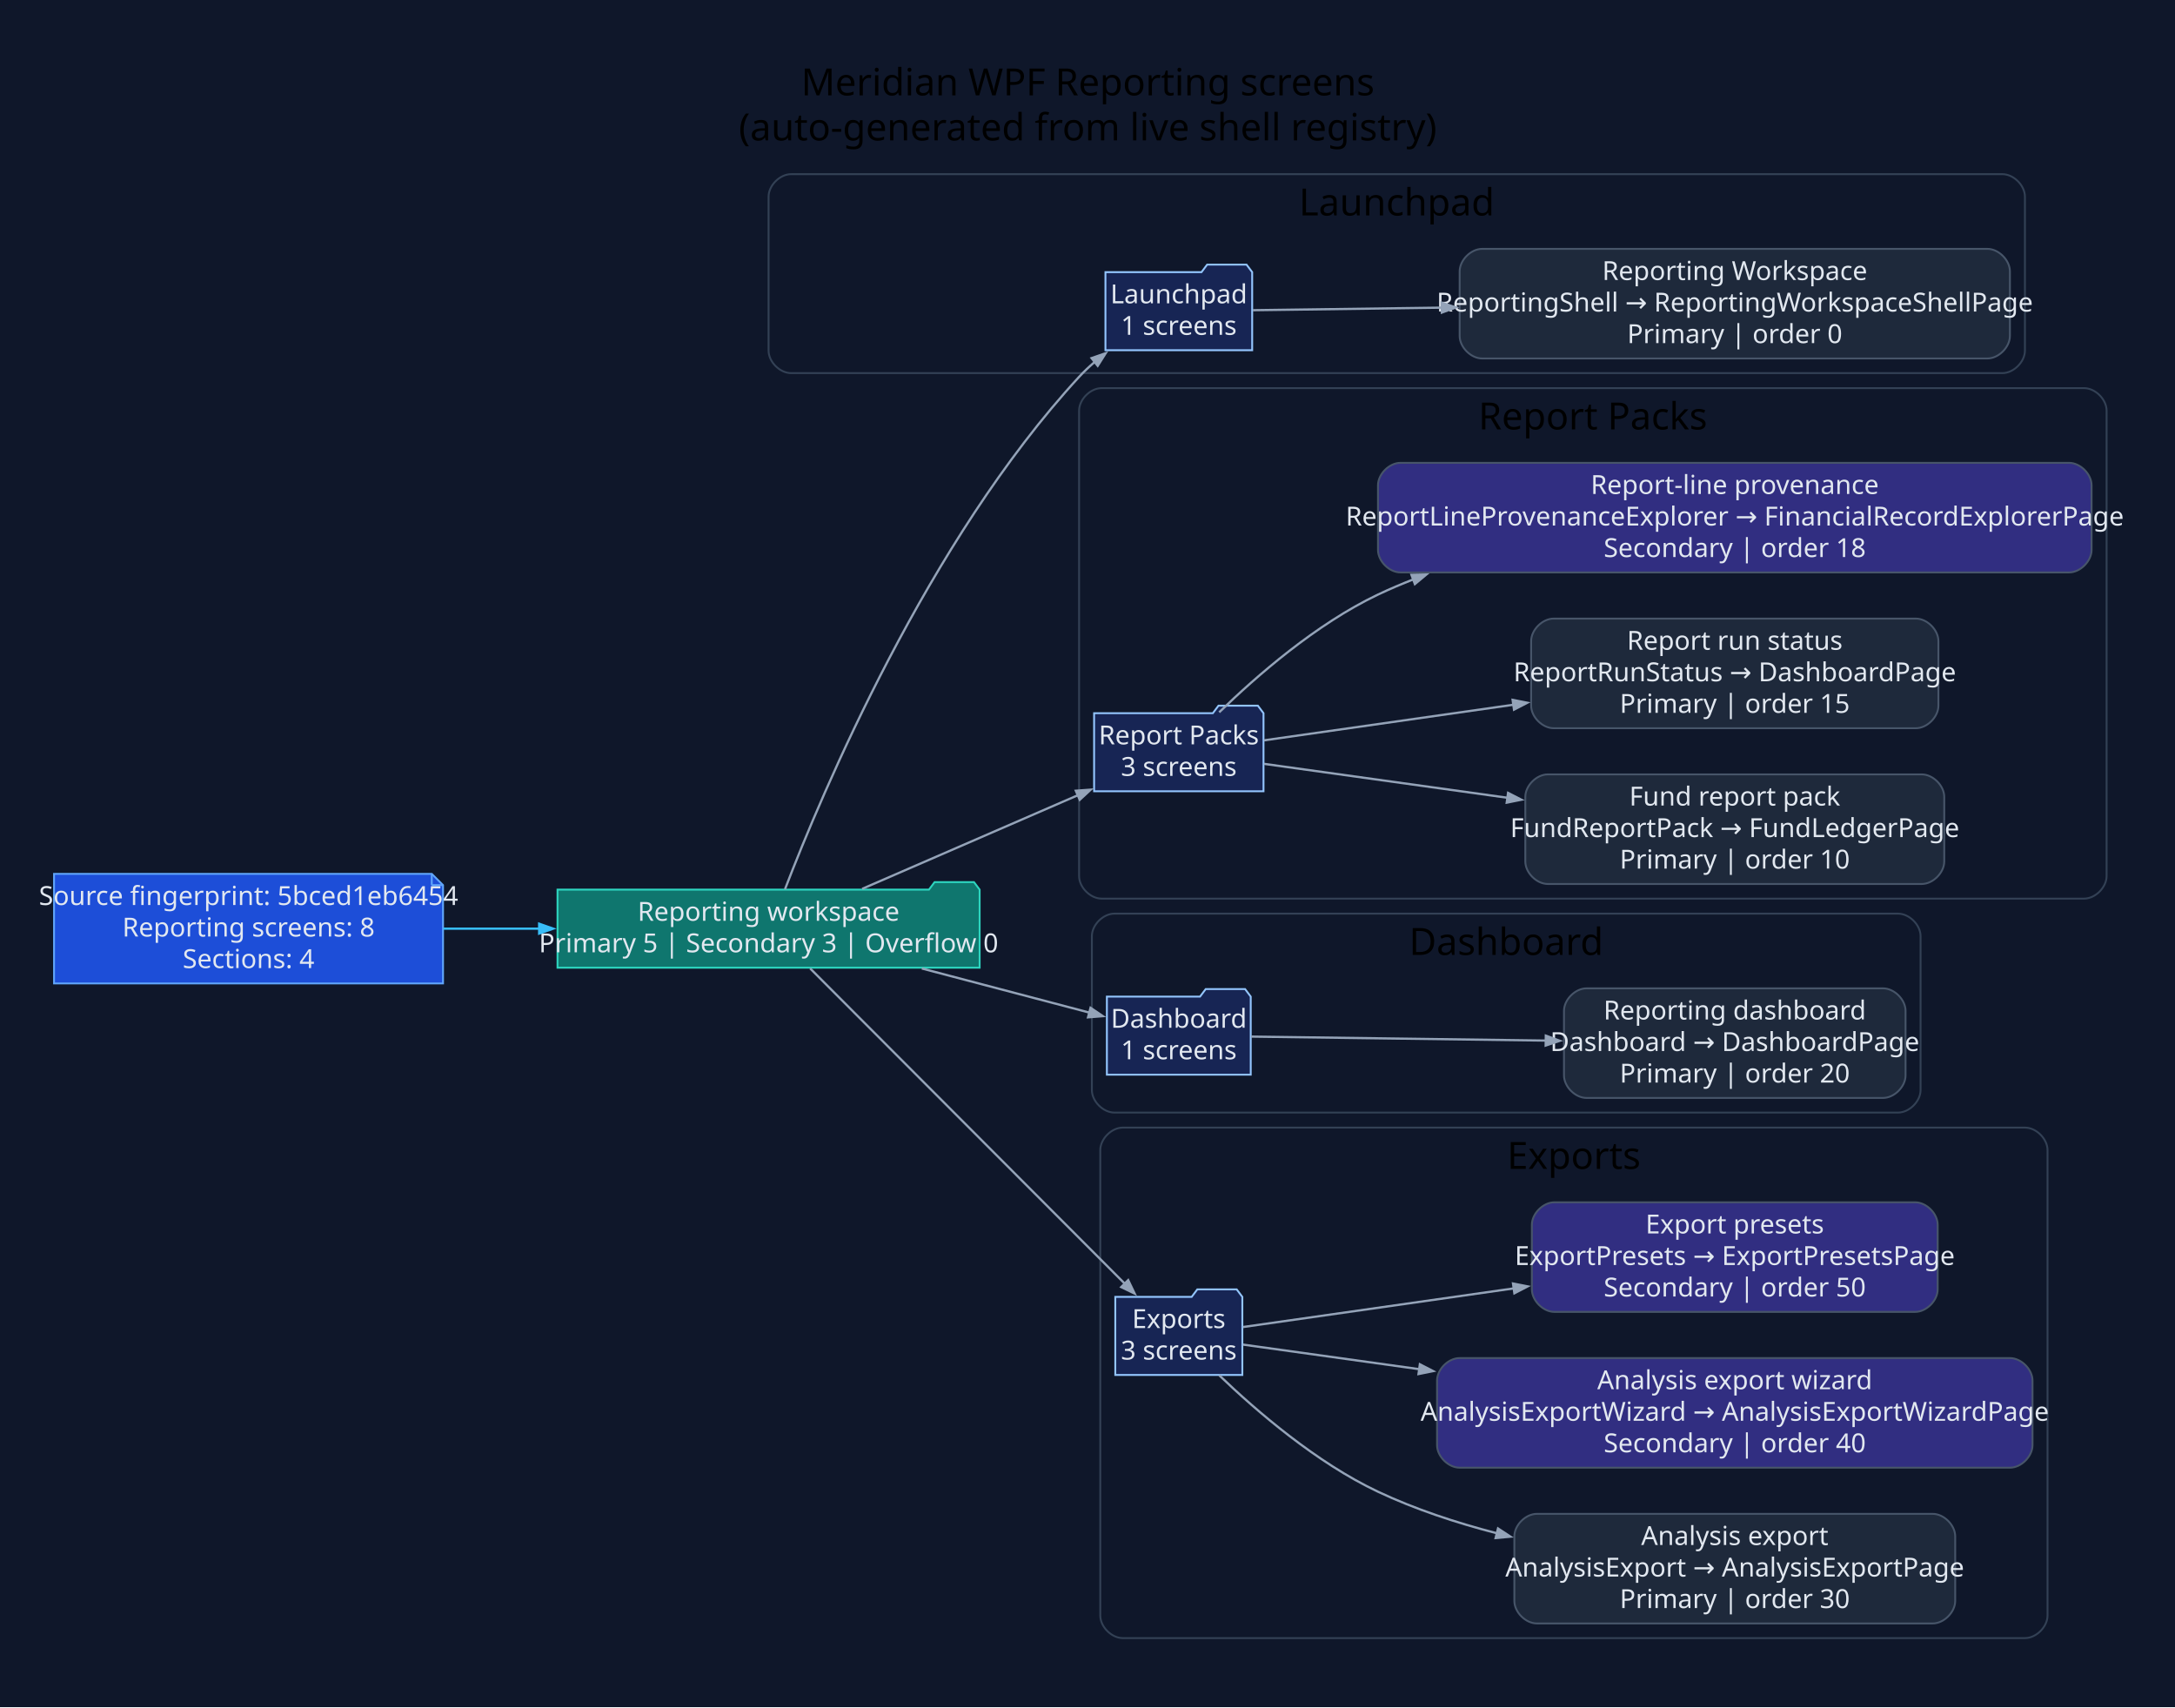
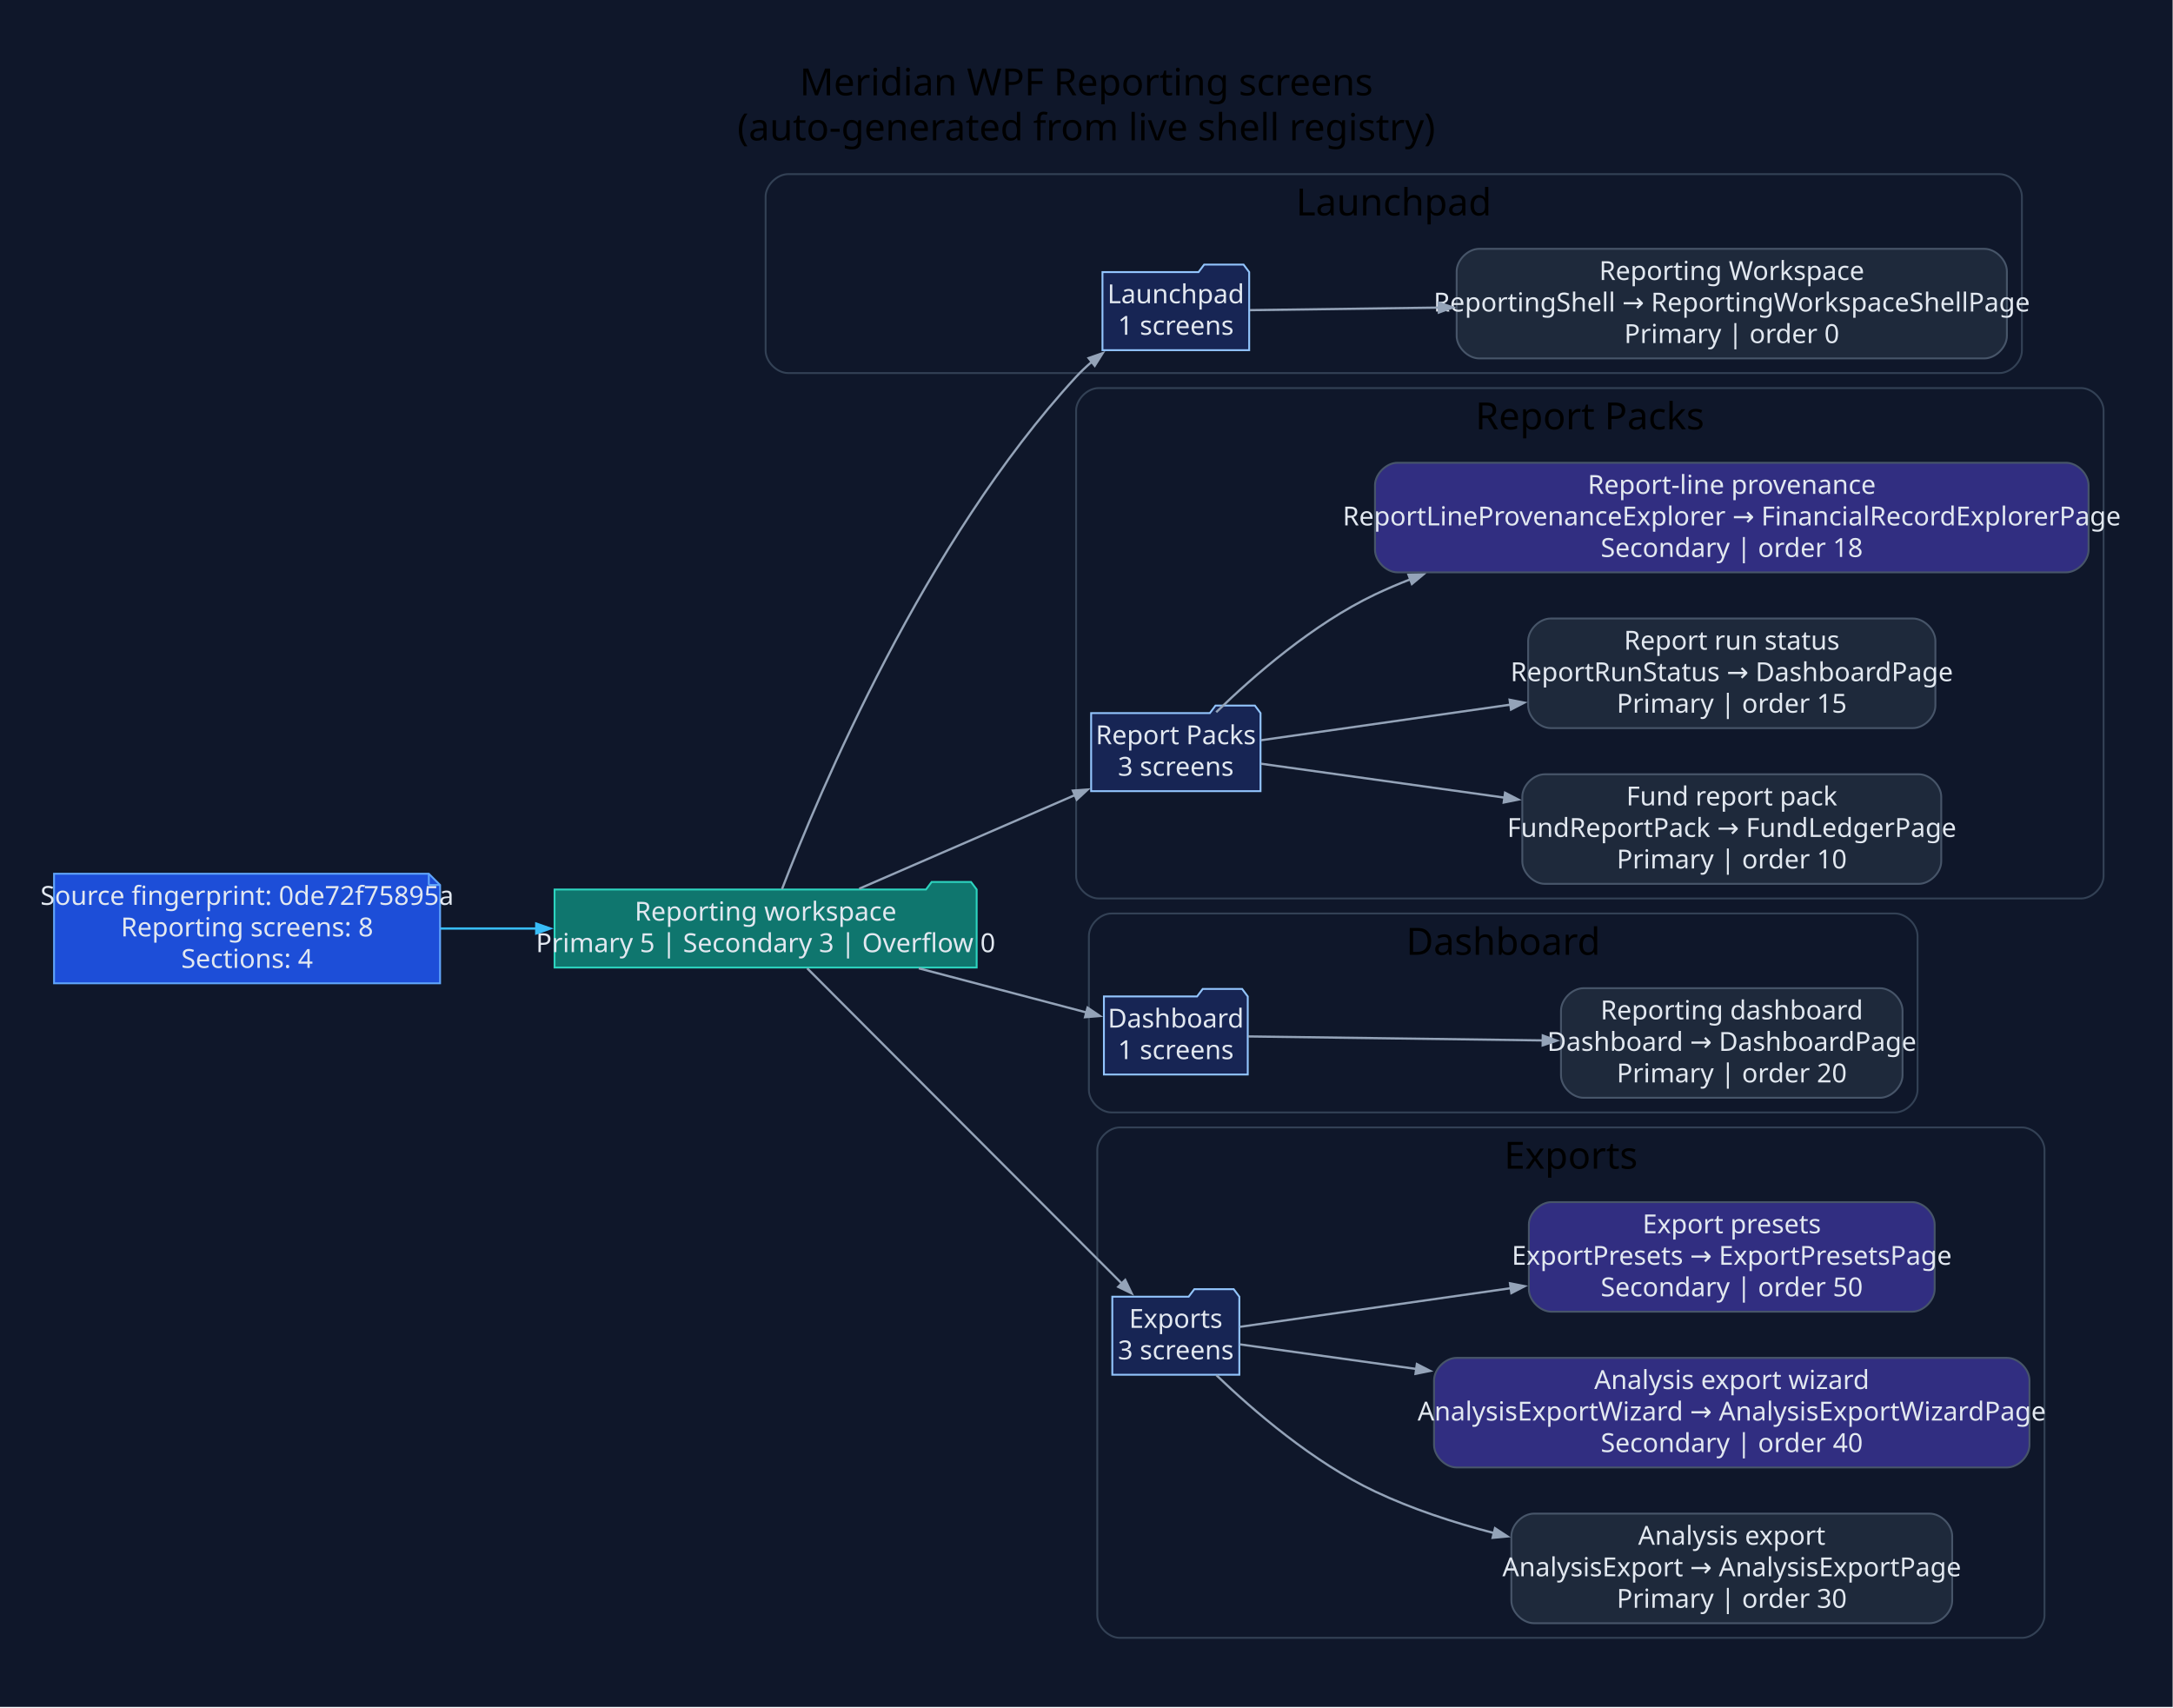
- <svg xmlns="http://www.w3.org/2000/svg" width="1159pt" height="910pt" viewBox="0.00 0.00 1159.00 910.00">
+ <svg xmlns="http://www.w3.org/2000/svg" width="1158pt" height="910pt" viewBox="0.00 0.00 1158.00 910.00">
  <g id="graph0" class="graph" transform="scale(1 1) rotate(0) translate(28.8 880.8)">
-     <polygon fill="#0f172a" stroke="none" points="-28.8,28.8 -28.8,-880.8 1130.55,-880.8 1130.55,28.8 -28.8,28.8" />
-     <text xml:space="preserve" text-anchor="middle" x="550.87" y="-830" font-family="Segoe UI" font-size="20.00">Meridian WPF Reporting screens</text>
-     <text xml:space="preserve" text-anchor="middle" x="550.87" y="-806" font-family="Segoe UI" font-size="20.00">(auto-generated from live shell registry)</text>
+     <polygon fill="#0f172a" stroke="none" points="-28.8,28.8 -28.8,-880.8 1129,-880.8 1129,28.8 -28.8,28.8" />
+     <text xml:space="preserve" text-anchor="middle" x="550.1" y="-830" font-family="Segoe UI" font-size="20.00">Meridian WPF Reporting screens</text>
+     <text xml:space="preserve" text-anchor="middle" x="550.1" y="-806" font-family="Segoe UI" font-size="20.00">(auto-generated from live shell registry)</text>
    <g id="clust1" class="cluster">
-       <path fill="#0f172a" stroke="#334155" d="M392.75,-682C392.75,-682 1038.23,-682 1038.23,-682 1044.23,-682 1050.23,-688 1050.23,-694 1050.23,-694 1050.23,-776 1050.23,-776 1050.23,-782 1044.23,-788 1038.23,-788 1038.23,-788 392.75,-788 392.75,-788 386.75,-788 380.75,-782 380.75,-776 380.75,-776 380.75,-694 380.75,-694 380.75,-688 386.75,-682 392.75,-682" />
-       <text xml:space="preserve" text-anchor="middle" x="715.49" y="-766" font-family="Segoe UI" font-size="20.00">Launchpad</text>
+       <path fill="#0f172a" stroke="#334155" d="M391.2,-682C391.2,-682 1036.68,-682 1036.68,-682 1042.68,-682 1048.68,-688 1048.68,-694 1048.68,-694 1048.68,-776 1048.68,-776 1048.68,-782 1042.68,-788 1036.68,-788 1036.68,-788 391.2,-788 391.2,-788 385.2,-788 379.2,-782 379.2,-776 379.2,-776 379.2,-694 379.2,-694 379.2,-688 385.2,-682 391.2,-682" />
+       <text xml:space="preserve" text-anchor="middle" x="713.94" y="-766" font-family="Segoe UI" font-size="20.00">Launchpad</text>
    </g>
    <g id="clust2" class="cluster">
-       <path fill="#0f172a" stroke="#334155" d="M558.22,-402C558.22,-402 1081.75,-402 1081.75,-402 1087.75,-402 1093.75,-408 1093.75,-414 1093.75,-414 1093.75,-662 1093.75,-662 1093.75,-668 1087.75,-674 1081.75,-674 1081.75,-674 558.22,-674 558.22,-674 552.22,-674 546.22,-668 546.22,-662 546.22,-662 546.22,-414 546.22,-414 546.22,-408 552.22,-402 558.22,-402" />
-       <text xml:space="preserve" text-anchor="middle" x="819.99" y="-652" font-family="Segoe UI" font-size="20.00">Report Packs</text>
+       <path fill="#0f172a" stroke="#334155" d="M556.67,-402C556.67,-402 1080.2,-402 1080.2,-402 1086.2,-402 1092.2,-408 1092.2,-414 1092.2,-414 1092.2,-662 1092.2,-662 1092.2,-668 1086.2,-674 1080.2,-674 1080.2,-674 556.67,-674 556.67,-674 550.67,-674 544.67,-668 544.67,-662 544.67,-662 544.67,-414 544.67,-414 544.67,-408 550.67,-402 556.67,-402" />
+       <text xml:space="preserve" text-anchor="middle" x="818.43" y="-652" font-family="Segoe UI" font-size="20.00">Report Packs</text>
    </g>
    <g id="clust3" class="cluster">
-       <path fill="#0f172a" stroke="#334155" d="M565.03,-288C565.03,-288 982.62,-288 982.62,-288 988.62,-288 994.62,-294 994.62,-300 994.62,-300 994.62,-382 994.62,-382 994.62,-388 988.62,-394 982.62,-394 982.62,-394 565.03,-394 565.03,-394 559.03,-394 553.03,-388 553.03,-382 553.03,-382 553.03,-300 553.03,-300 553.03,-294 559.03,-288 565.03,-288" />
-       <text xml:space="preserve" text-anchor="middle" x="773.83" y="-372" font-family="Segoe UI" font-size="20.00">Dashboard</text>
+       <path fill="#0f172a" stroke="#334155" d="M563.48,-288C563.48,-288 981.07,-288 981.07,-288 987.07,-288 993.07,-294 993.07,-300 993.07,-300 993.07,-382 993.07,-382 993.07,-388 987.07,-394 981.07,-394 981.07,-394 563.48,-394 563.48,-394 557.48,-394 551.48,-388 551.48,-382 551.48,-382 551.48,-300 551.48,-300 551.48,-294 557.48,-288 563.48,-288" />
+       <text xml:space="preserve" text-anchor="middle" x="772.28" y="-372" font-family="Segoe UI" font-size="20.00">Dashboard</text>
    </g>
    <g id="clust4" class="cluster">
-       <path fill="#0f172a" stroke="#334155" d="M569.51,-8C569.51,-8 1050.27,-8 1050.27,-8 1056.27,-8 1062.27,-14 1062.27,-20 1062.27,-20 1062.27,-268 1062.27,-268 1062.27,-274 1056.27,-280 1050.27,-280 1050.27,-280 569.51,-280 569.51,-280 563.51,-280 557.51,-274 557.51,-268 557.51,-268 557.51,-20 557.51,-20 557.51,-14 563.51,-8 569.51,-8" />
-       <text xml:space="preserve" text-anchor="middle" x="809.89" y="-258" font-family="Segoe UI" font-size="20.00">Exports</text>
+       <path fill="#0f172a" stroke="#334155" d="M567.95,-8C567.95,-8 1048.72,-8 1048.72,-8 1054.72,-8 1060.72,-14 1060.72,-20 1060.72,-20 1060.72,-268 1060.72,-268 1060.72,-274 1054.72,-280 1048.72,-280 1048.72,-280 567.95,-280 567.95,-280 561.95,-280 555.95,-274 555.95,-268 555.95,-268 555.95,-20 555.95,-20 555.95,-14 561.95,-8 567.95,-8" />
+       <text xml:space="preserve" text-anchor="middle" x="808.34" y="-258" font-family="Segoe UI" font-size="20.00">Exports</text>
    </g>
    <g id="node1" class="node">
-       <polygon fill="#1d4ed8" stroke="#60a5fa" points="201.28,-415.2 0,-415.2 0,-356.8 207.28,-356.8 207.28,-409.2 201.28,-415.2" />
-       <polyline fill="none" stroke="#60a5fa" points="201.28,-415.2 201.28,-409.2" />
-       <polyline fill="none" stroke="#60a5fa" points="207.28,-409.2 201.28,-409.2" />
-       <text xml:space="preserve" text-anchor="middle" x="103.64" y="-398.6" font-family="Segoe UI" font-size="14.00" fill="#e2e8f0">Source fingerprint: 5bced1eb6454</text>
-       <text xml:space="preserve" text-anchor="middle" x="103.64" y="-381.8" font-family="Segoe UI" font-size="14.00" fill="#e2e8f0">Reporting screens: 8</text>
-       <text xml:space="preserve" text-anchor="middle" x="103.64" y="-365" font-family="Segoe UI" font-size="14.00" fill="#e2e8f0">Sections: 4</text>
+       <polygon fill="#1d4ed8" stroke="#60a5fa" points="199.72,-415.2 0,-415.2 0,-356.8 205.72,-356.8 205.72,-409.2 199.72,-415.2" />
+       <polyline fill="none" stroke="#60a5fa" points="199.72,-415.2 199.72,-409.2" />
+       <polyline fill="none" stroke="#60a5fa" points="205.72,-409.2 199.72,-409.2" />
+       <text xml:space="preserve" text-anchor="middle" x="102.86" y="-398.6" font-family="Segoe UI" font-size="14.00" fill="#e2e8f0">Source fingerprint: 0de72f75895a</text>
+       <text xml:space="preserve" text-anchor="middle" x="102.86" y="-381.8" font-family="Segoe UI" font-size="14.00" fill="#e2e8f0">Reporting screens: 8</text>
+       <text xml:space="preserve" text-anchor="middle" x="102.86" y="-365" font-family="Segoe UI" font-size="14.00" fill="#e2e8f0">Sections: 4</text>
    </g>
    <g id="node2" class="node">
-       <polygon fill="#0f766e" stroke="#2dd4bf" points="493.22,-406.8 490.22,-410.8 469.22,-410.8 466.22,-406.8 268.28,-406.8 268.28,-365.2 493.22,-365.2 493.22,-406.8" />
-       <text xml:space="preserve" text-anchor="middle" x="380.75" y="-390.2" font-family="Segoe UI" font-size="14.00" fill="#e2e8f0">Reporting workspace</text>
-       <text xml:space="preserve" text-anchor="middle" x="380.75" y="-373.4" font-family="Segoe UI" font-size="14.00" fill="#e2e8f0">Primary 5 | Secondary 3 | Overflow 0</text>
+       <polygon fill="#0f766e" stroke="#2dd4bf" points="491.67,-406.8 488.67,-410.8 467.67,-410.8 464.67,-406.8 266.72,-406.8 266.72,-365.2 491.67,-365.2 491.67,-406.8" />
+       <text xml:space="preserve" text-anchor="middle" x="379.2" y="-390.2" font-family="Segoe UI" font-size="14.00" fill="#e2e8f0">Reporting workspace</text>
+       <text xml:space="preserve" text-anchor="middle" x="379.2" y="-373.4" font-family="Segoe UI" font-size="14.00" fill="#e2e8f0">Primary 5 | Secondary 3 | Overflow 0</text>
    </g>
    <g id="edge1" class="edge">
-       <path fill="none" stroke="#38bdf8" stroke-width="1.2" d="M207.47,-386C224.24,-386 241.74,-386 258.89,-386" />
-       <polygon fill="#38bdf8" stroke="#38bdf8" stroke-width="1.2" points="258.5,-388.63 266,-386 258.5,-383.38 258.5,-388.63" />
+       <path fill="none" stroke="#38bdf8" stroke-width="1.2" d="M206.01,-386C222.75,-386 240.23,-386 257.36,-386" />
+       <polygon fill="#38bdf8" stroke="#38bdf8" stroke-width="1.2" points="256.97,-388.63 264.47,-386 256.97,-383.38 256.97,-388.63" />
    </g>
    <g id="node3" class="node">
-       <polygon fill="#172554" stroke="#93c5fd" points="638.45,-735.8 635.45,-739.8 614.45,-739.8 611.45,-735.8 560.26,-735.8 560.26,-694.2 638.45,-694.2 638.45,-735.8" />
-       <text xml:space="preserve" text-anchor="middle" x="599.36" y="-719.2" font-family="Segoe UI" font-size="14.00" fill="#e2e8f0">Launchpad</text>
-       <text xml:space="preserve" text-anchor="middle" x="599.36" y="-702.4" font-family="Segoe UI" font-size="14.00" fill="#e2e8f0">1 screens</text>
+       <polygon fill="#172554" stroke="#93c5fd" points="636.9,-735.8 633.9,-739.8 612.9,-739.8 609.9,-735.8 558.71,-735.8 558.71,-694.2 636.9,-694.2 636.9,-735.8" />
+       <text xml:space="preserve" text-anchor="middle" x="597.8" y="-719.2" font-family="Segoe UI" font-size="14.00" fill="#e2e8f0">Launchpad</text>
+       <text xml:space="preserve" text-anchor="middle" x="597.8" y="-702.4" font-family="Segoe UI" font-size="14.00" fill="#e2e8f0">1 screens</text>
    </g>
    <g id="edge2" class="edge">
-       <path fill="none" stroke="#94a3b8" stroke-width="1.2" d="M389.49,-406.98C409.2,-458.33 465.55,-592.49 546.22,-680 548.8,-682.8 551.64,-685.48 554.63,-688.03" />
-       <polygon fill="#94a3b8" stroke="#94a3b8" stroke-width="1.2" points="552.88,-689.99 560.39,-692.6 556.14,-685.88 552.88,-689.99" />
+       <path fill="none" stroke="#94a3b8" stroke-width="1.2" d="M387.93,-406.98C407.65,-458.33 464,-592.49 544.67,-680 547.25,-682.8 550.09,-685.48 553.08,-688.03" />
+       <polygon fill="#94a3b8" stroke="#94a3b8" stroke-width="1.2" points="551.33,-689.99 558.83,-692.6 554.59,-685.88 551.33,-689.99" />
    </g>
    <g id="node5" class="node">
-       <polygon fill="#172554" stroke="#93c5fd" points="644.49,-500.8 641.49,-504.8 620.49,-504.8 617.49,-500.8 554.22,-500.8 554.22,-459.2 644.49,-459.2 644.49,-500.8" />
-       <text xml:space="preserve" text-anchor="middle" x="599.36" y="-484.2" font-family="Segoe UI" font-size="14.00" fill="#e2e8f0">Report Packs</text>
-       <text xml:space="preserve" text-anchor="middle" x="599.36" y="-467.4" font-family="Segoe UI" font-size="14.00" fill="#e2e8f0">3 screens</text>
+       <polygon fill="#172554" stroke="#93c5fd" points="642.94,-500.8 639.94,-504.8 618.94,-504.8 615.94,-500.8 552.67,-500.8 552.67,-459.2 642.94,-459.2 642.94,-500.8" />
+       <text xml:space="preserve" text-anchor="middle" x="597.8" y="-484.2" font-family="Segoe UI" font-size="14.00" fill="#e2e8f0">Report Packs</text>
+       <text xml:space="preserve" text-anchor="middle" x="597.8" y="-467.4" font-family="Segoe UI" font-size="14.00" fill="#e2e8f0">3 screens</text>
    </g>
    <g id="edge4" class="edge">
-       <path fill="none" stroke="#94a3b8" stroke-width="1.2" d="M430.63,-407.21C464.94,-422.1 510.77,-441.99 545.85,-457.22" />
-       <polygon fill="#94a3b8" stroke="#94a3b8" stroke-width="1.2" points="544.48,-459.48 552.41,-460.06 546.57,-454.67 544.48,-459.48" />
+       <path fill="none" stroke="#94a3b8" stroke-width="1.2" d="M429.08,-407.21C463.39,-422.1 509.22,-441.99 544.3,-457.22" />
+       <polygon fill="#94a3b8" stroke="#94a3b8" stroke-width="1.2" points="542.93,-459.48 550.85,-460.06 545.02,-454.67 542.93,-459.48" />
    </g>
    <g id="node9" class="node">
-       <polygon fill="#172554" stroke="#93c5fd" points="637.68,-349.8 634.68,-353.8 613.68,-353.8 610.68,-349.8 561.03,-349.8 561.03,-308.2 637.68,-308.2 637.68,-349.8" />
-       <text xml:space="preserve" text-anchor="middle" x="599.36" y="-333.2" font-family="Segoe UI" font-size="14.00" fill="#e2e8f0">Dashboard</text>
-       <text xml:space="preserve" text-anchor="middle" x="599.36" y="-316.4" font-family="Segoe UI" font-size="14.00" fill="#e2e8f0">1 screens</text>
+       <polygon fill="#172554" stroke="#93c5fd" points="636.13,-349.8 633.13,-353.8 612.13,-353.8 609.13,-349.8 559.48,-349.8 559.48,-308.2 636.13,-308.2 636.13,-349.8" />
+       <text xml:space="preserve" text-anchor="middle" x="597.8" y="-333.2" font-family="Segoe UI" font-size="14.00" fill="#e2e8f0">Dashboard</text>
+       <text xml:space="preserve" text-anchor="middle" x="597.8" y="-316.4" font-family="Segoe UI" font-size="14.00" fill="#e2e8f0">1 screens</text>
    </g>
    <g id="edge8" class="edge">
-       <path fill="none" stroke="#94a3b8" stroke-width="1.2" d="M462.41,-364.78C492.53,-356.85 525.72,-348.11 551.76,-341.26" />
-       <polygon fill="#94a3b8" stroke="#94a3b8" stroke-width="1.2" points="552.32,-343.83 558.9,-339.38 550.98,-338.75 552.32,-343.83" />
+       <path fill="none" stroke="#94a3b8" stroke-width="1.2" d="M460.85,-364.78C490.98,-356.85 524.17,-348.11 550.21,-341.26" />
+       <polygon fill="#94a3b8" stroke="#94a3b8" stroke-width="1.2" points="550.76,-343.83 557.35,-339.38 549.43,-338.75 550.76,-343.83" />
    </g>
    <g id="node11" class="node">
-       <polygon fill="#172554" stroke="#93c5fd" points="633.21,-189.8 630.21,-193.8 609.21,-193.8 606.21,-189.8 565.51,-189.8 565.51,-148.2 633.21,-148.2 633.21,-189.8" />
-       <text xml:space="preserve" text-anchor="middle" x="599.36" y="-173.2" font-family="Segoe UI" font-size="14.00" fill="#e2e8f0">Exports</text>
-       <text xml:space="preserve" text-anchor="middle" x="599.36" y="-156.4" font-family="Segoe UI" font-size="14.00" fill="#e2e8f0">3 screens</text>
+       <polygon fill="#172554" stroke="#93c5fd" points="631.65,-189.8 628.65,-193.8 607.65,-193.8 604.65,-189.8 563.95,-189.8 563.95,-148.2 631.65,-148.2 631.65,-189.8" />
+       <text xml:space="preserve" text-anchor="middle" x="597.8" y="-173.2" font-family="Segoe UI" font-size="14.00" fill="#e2e8f0">Exports</text>
+       <text xml:space="preserve" text-anchor="middle" x="597.8" y="-156.4" font-family="Segoe UI" font-size="14.00" fill="#e2e8f0">3 screens</text>
    </g>
    <g id="edge10" class="edge">
-       <path fill="none" stroke="#94a3b8" stroke-width="1.2" d="M402.91,-364.8C442.3,-325.34 526.83,-240.66 570.69,-196.72" />
-       <polygon fill="#94a3b8" stroke="#94a3b8" stroke-width="1.2" points="572.38,-198.74 575.82,-191.57 568.67,-195.03 572.38,-198.74" />
+       <path fill="none" stroke="#94a3b8" stroke-width="1.2" d="M401.36,-364.8C440.75,-325.34 525.28,-240.66 569.13,-196.72" />
+       <polygon fill="#94a3b8" stroke="#94a3b8" stroke-width="1.2" points="570.83,-198.74 574.27,-191.57 567.12,-195.03 570.83,-198.74" />
    </g>
    <g id="node4" class="node">
-       <path fill="#1e293b" stroke="#475569" d="M1030.23,-748.2C1030.23,-748.2 761.01,-748.2 761.01,-748.2 755.01,-748.2 749.01,-742.2 749.01,-736.2 749.01,-736.2 749.01,-701.8 749.01,-701.8 749.01,-695.8 755.01,-689.8 761.01,-689.8 761.01,-689.8 1030.23,-689.8 1030.23,-689.8 1036.23,-689.8 1042.23,-695.8 1042.23,-701.8 1042.23,-701.8 1042.23,-736.2 1042.23,-736.2 1042.23,-742.2 1036.23,-748.2 1030.23,-748.2" />
-       <text xml:space="preserve" text-anchor="middle" x="895.62" y="-731.6" font-family="Segoe UI" font-size="14.00" fill="#e2e8f0">Reporting Workspace</text>
-       <text xml:space="preserve" text-anchor="middle" x="895.62" y="-714.8" font-family="Segoe UI" font-size="14.00" fill="#e2e8f0">ReportingShell → ReportingWorkspaceShellPage</text>
-       <text xml:space="preserve" text-anchor="middle" x="895.62" y="-698" font-family="Segoe UI" font-size="14.00" fill="#e2e8f0">Primary | order 0</text>
+       <path fill="#1e293b" stroke="#475569" d="M1028.68,-748.2C1028.68,-748.2 759.46,-748.2 759.46,-748.2 753.46,-748.2 747.46,-742.2 747.46,-736.2 747.46,-736.2 747.46,-701.8 747.46,-701.8 747.46,-695.8 753.46,-689.8 759.46,-689.8 759.46,-689.8 1028.68,-689.8 1028.68,-689.8 1034.68,-689.8 1040.68,-695.8 1040.68,-701.8 1040.68,-701.8 1040.68,-736.2 1040.68,-736.2 1040.68,-742.2 1034.68,-748.2 1028.68,-748.2" />
+       <text xml:space="preserve" text-anchor="middle" x="894.07" y="-731.6" font-family="Segoe UI" font-size="14.00" fill="#e2e8f0">Reporting Workspace</text>
+       <text xml:space="preserve" text-anchor="middle" x="894.07" y="-714.8" font-family="Segoe UI" font-size="14.00" fill="#e2e8f0">ReportingShell → ReportingWorkspaceShellPage</text>
+       <text xml:space="preserve" text-anchor="middle" x="894.07" y="-698" font-family="Segoe UI" font-size="14.00" fill="#e2e8f0">Primary | order 0</text>
    </g>
    <g id="edge3" class="edge">
-       <path fill="none" stroke="#94a3b8" stroke-width="1.2" d="M638.83,-715.52C665.22,-715.88 702.15,-716.38 739.76,-716.89" />
-       <polygon fill="#94a3b8" stroke="#94a3b8" stroke-width="1.2" points="739.46,-719.52 747,-716.99 739.53,-714.27 739.46,-719.52" />
+       <path fill="none" stroke="#94a3b8" stroke-width="1.2" d="M637.27,-715.52C663.67,-715.88 700.6,-716.38 738.21,-716.89" />
+       <polygon fill="#94a3b8" stroke="#94a3b8" stroke-width="1.2" points="737.91,-719.52 745.45,-716.99 737.98,-714.27 737.91,-719.52" />
    </g>
    <g id="node6" class="node">
-       <path fill="#1e293b" stroke="#475569" d="M995.24,-468.2C995.24,-468.2 796,-468.2 796,-468.2 790,-468.2 784,-462.2 784,-456.2 784,-456.2 784,-421.8 784,-421.8 784,-415.8 790,-409.8 796,-409.8 796,-409.8 995.24,-409.8 995.24,-409.8 1001.24,-409.8 1007.24,-415.8 1007.24,-421.8 1007.24,-421.8 1007.24,-456.2 1007.24,-456.2 1007.24,-462.2 1001.24,-468.2 995.24,-468.2" />
-       <text xml:space="preserve" text-anchor="middle" x="895.62" y="-451.6" font-family="Segoe UI" font-size="14.00" fill="#e2e8f0">Fund report pack</text>
-       <text xml:space="preserve" text-anchor="middle" x="895.62" y="-434.8" font-family="Segoe UI" font-size="14.00" fill="#e2e8f0">FundReportPack → FundLedgerPage</text>
-       <text xml:space="preserve" text-anchor="middle" x="895.62" y="-418" font-family="Segoe UI" font-size="14.00" fill="#e2e8f0">Primary | order 10</text>
+       <path fill="#1e293b" stroke="#475569" d="M993.69,-468.2C993.69,-468.2 794.44,-468.2 794.44,-468.2 788.44,-468.2 782.44,-462.2 782.44,-456.2 782.44,-456.2 782.44,-421.8 782.44,-421.8 782.44,-415.8 788.44,-409.8 794.44,-409.8 794.44,-409.8 993.69,-409.8 993.69,-409.8 999.69,-409.8 1005.69,-415.8 1005.69,-421.8 1005.69,-421.8 1005.69,-456.2 1005.69,-456.2 1005.69,-462.2 999.69,-468.2 993.69,-468.2" />
+       <text xml:space="preserve" text-anchor="middle" x="894.07" y="-451.6" font-family="Segoe UI" font-size="14.00" fill="#e2e8f0">Fund report pack</text>
+       <text xml:space="preserve" text-anchor="middle" x="894.07" y="-434.8" font-family="Segoe UI" font-size="14.00" fill="#e2e8f0">FundReportPack → FundLedgerPage</text>
+       <text xml:space="preserve" text-anchor="middle" x="894.07" y="-418" font-family="Segoe UI" font-size="14.00" fill="#e2e8f0">Primary | order 10</text>
    </g>
    <g id="edge5" class="edge">
-       <path fill="none" stroke="#94a3b8" stroke-width="1.2" d="M644.73,-473.82C679.2,-469.01 728.7,-462.12 774.56,-455.73" />
-       <polygon fill="#94a3b8" stroke="#94a3b8" stroke-width="1.2" points="774.81,-458.34 781.88,-454.71 774.09,-453.14 774.81,-458.34" />
+       <path fill="none" stroke="#94a3b8" stroke-width="1.2" d="M643.18,-473.82C677.65,-469.01 727.15,-462.12 773.01,-455.73" />
+       <polygon fill="#94a3b8" stroke="#94a3b8" stroke-width="1.2" points="773.26,-458.34 780.33,-454.71 772.54,-453.14 773.26,-458.34" />
    </g>
    <g id="node7" class="node">
-       <path fill="#1e293b" stroke="#475569" d="M992.13,-551.2C992.13,-551.2 799.1,-551.2 799.1,-551.2 793.1,-551.2 787.1,-545.2 787.1,-539.2 787.1,-539.2 787.1,-504.8 787.1,-504.8 787.1,-498.8 793.1,-492.8 799.1,-492.8 799.1,-492.8 992.13,-492.8 992.13,-492.8 998.13,-492.8 1004.13,-498.8 1004.13,-504.8 1004.13,-504.8 1004.13,-539.2 1004.13,-539.2 1004.13,-545.2 998.13,-551.2 992.13,-551.2" />
-       <text xml:space="preserve" text-anchor="middle" x="895.62" y="-534.6" font-family="Segoe UI" font-size="14.00" fill="#e2e8f0">Report run status</text>
-       <text xml:space="preserve" text-anchor="middle" x="895.62" y="-517.8" font-family="Segoe UI" font-size="14.00" fill="#e2e8f0">ReportRunStatus → DashboardPage</text>
-       <text xml:space="preserve" text-anchor="middle" x="895.62" y="-501" font-family="Segoe UI" font-size="14.00" fill="#e2e8f0">Primary | order 15</text>
+       <path fill="#1e293b" stroke="#475569" d="M990.58,-551.2C990.58,-551.2 797.55,-551.2 797.55,-551.2 791.55,-551.2 785.55,-545.2 785.55,-539.2 785.55,-539.2 785.55,-504.8 785.55,-504.8 785.55,-498.8 791.55,-492.8 797.55,-492.8 797.55,-492.8 990.58,-492.8 990.58,-492.8 996.58,-492.8 1002.58,-498.8 1002.58,-504.8 1002.58,-504.8 1002.58,-539.2 1002.58,-539.2 1002.58,-545.2 996.58,-551.2 990.58,-551.2" />
+       <text xml:space="preserve" text-anchor="middle" x="894.07" y="-534.6" font-family="Segoe UI" font-size="14.00" fill="#e2e8f0">Report run status</text>
+       <text xml:space="preserve" text-anchor="middle" x="894.07" y="-517.8" font-family="Segoe UI" font-size="14.00" fill="#e2e8f0">ReportRunStatus → DashboardPage</text>
+       <text xml:space="preserve" text-anchor="middle" x="894.07" y="-501" font-family="Segoe UI" font-size="14.00" fill="#e2e8f0">Primary | order 15</text>
    </g>
    <g id="edge6" class="edge">
-       <path fill="none" stroke="#94a3b8" stroke-width="1.2" d="M644.73,-486.33C680.02,-491.37 731.08,-498.66 777.85,-505.33" />
-       <polygon fill="#94a3b8" stroke="#94a3b8" stroke-width="1.2" points="777.24,-507.9 785.04,-506.36 777.98,-502.7 777.24,-507.9" />
+       <path fill="none" stroke="#94a3b8" stroke-width="1.2" d="M643.18,-486.33C678.47,-491.37 729.53,-498.66 776.3,-505.33" />
+       <polygon fill="#94a3b8" stroke="#94a3b8" stroke-width="1.2" points="775.69,-507.9 783.49,-506.36 776.43,-502.7 775.69,-507.9" />
    </g>
    <g id="node8" class="node">
-       <path fill="#312e81" stroke="#475569" d="M1073.75,-634.2C1073.75,-634.2 717.49,-634.2 717.49,-634.2 711.49,-634.2 705.49,-628.2 705.49,-622.2 705.49,-622.2 705.49,-587.8 705.49,-587.8 705.49,-581.8 711.49,-575.8 717.49,-575.8 717.49,-575.8 1073.75,-575.8 1073.75,-575.8 1079.75,-575.8 1085.75,-581.8 1085.75,-587.8 1085.75,-587.8 1085.75,-622.2 1085.75,-622.2 1085.75,-628.2 1079.75,-634.2 1073.75,-634.2" />
-       <text xml:space="preserve" text-anchor="middle" x="895.62" y="-617.6" font-family="Segoe UI" font-size="14.00" fill="#e2e8f0">Report-line provenance</text>
-       <text xml:space="preserve" text-anchor="middle" x="895.62" y="-600.8" font-family="Segoe UI" font-size="14.00" fill="#e2e8f0">ReportLineProvenanceExplorer → FinancialRecordExplorerPage</text>
-       <text xml:space="preserve" text-anchor="middle" x="895.62" y="-584" font-family="Segoe UI" font-size="14.00" fill="#e2e8f0">Secondary | order 18</text>
+       <path fill="#312e81" stroke="#475569" d="M1072.2,-634.2C1072.2,-634.2 715.94,-634.2 715.94,-634.2 709.94,-634.2 703.94,-628.2 703.94,-622.2 703.94,-622.2 703.94,-587.8 703.94,-587.8 703.94,-581.8 709.94,-575.8 715.94,-575.8 715.94,-575.8 1072.2,-575.8 1072.2,-575.8 1078.2,-575.8 1084.2,-581.8 1084.2,-587.8 1084.2,-587.8 1084.2,-622.2 1084.2,-622.2 1084.2,-628.2 1078.2,-634.2 1072.2,-634.2" />
+       <text xml:space="preserve" text-anchor="middle" x="894.07" y="-617.6" font-family="Segoe UI" font-size="14.00" fill="#e2e8f0">Report-line provenance</text>
+       <text xml:space="preserve" text-anchor="middle" x="894.07" y="-600.8" font-family="Segoe UI" font-size="14.00" fill="#e2e8f0">ReportLineProvenanceExplorer → FinancialRecordExplorerPage</text>
+       <text xml:space="preserve" text-anchor="middle" x="894.07" y="-584" font-family="Segoe UI" font-size="14.00" fill="#e2e8f0">Secondary | order 18</text>
    </g>
    <g id="edge7" class="edge">
-       <path fill="none" stroke="#94a3b8" stroke-width="1.2" d="M620.88,-501.28C640.73,-520.58 672.57,-548.35 705.49,-564 711.68,-566.94 718.08,-569.67 724.62,-572.21" />
-       <polygon fill="#94a3b8" stroke="#94a3b8" stroke-width="1.2" points="723.33,-574.53 731.27,-574.69 725.16,-569.61 723.33,-574.53" />
+       <path fill="none" stroke="#94a3b8" stroke-width="1.2" d="M619.33,-501.28C639.18,-520.58 671.02,-548.35 703.94,-564 710.12,-566.94 716.53,-569.67 723.07,-572.21" />
+       <polygon fill="#94a3b8" stroke="#94a3b8" stroke-width="1.2" points="721.78,-574.53 729.72,-574.69 723.61,-569.61 721.78,-574.53" />
    </g>
    <g id="node10" class="node">
-       <path fill="#1e293b" stroke="#475569" d="M974.62,-354.2C974.62,-354.2 816.61,-354.2 816.61,-354.2 810.61,-354.2 804.61,-348.2 804.61,-342.2 804.61,-342.2 804.61,-307.8 804.61,-307.8 804.61,-301.8 810.61,-295.8 816.61,-295.8 816.61,-295.8 974.62,-295.8 974.62,-295.8 980.62,-295.8 986.62,-301.8 986.62,-307.8 986.62,-307.8 986.62,-342.2 986.62,-342.2 986.62,-348.2 980.62,-354.2 974.62,-354.2" />
-       <text xml:space="preserve" text-anchor="middle" x="895.62" y="-337.6" font-family="Segoe UI" font-size="14.00" fill="#e2e8f0">Reporting dashboard</text>
-       <text xml:space="preserve" text-anchor="middle" x="895.62" y="-320.8" font-family="Segoe UI" font-size="14.00" fill="#e2e8f0">Dashboard → DashboardPage</text>
-       <text xml:space="preserve" text-anchor="middle" x="895.62" y="-304" font-family="Segoe UI" font-size="14.00" fill="#e2e8f0">Primary | order 20</text>
+       <path fill="#1e293b" stroke="#475569" d="M973.07,-354.2C973.07,-354.2 815.06,-354.2 815.06,-354.2 809.06,-354.2 803.06,-348.2 803.06,-342.2 803.06,-342.2 803.06,-307.8 803.06,-307.8 803.06,-301.8 809.06,-295.8 815.06,-295.8 815.06,-295.8 973.07,-295.8 973.07,-295.8 979.07,-295.8 985.07,-301.8 985.07,-307.8 985.07,-307.8 985.07,-342.2 985.07,-342.2 985.07,-348.2 979.07,-354.2 973.07,-354.2" />
+       <text xml:space="preserve" text-anchor="middle" x="894.07" y="-337.6" font-family="Segoe UI" font-size="14.00" fill="#e2e8f0">Reporting dashboard</text>
+       <text xml:space="preserve" text-anchor="middle" x="894.07" y="-320.8" font-family="Segoe UI" font-size="14.00" fill="#e2e8f0">Dashboard → DashboardPage</text>
+       <text xml:space="preserve" text-anchor="middle" x="894.07" y="-304" font-family="Segoe UI" font-size="14.00" fill="#e2e8f0">Primary | order 20</text>
    </g>
    <g id="edge9" class="edge">
-       <path fill="none" stroke="#94a3b8" stroke-width="1.2" d="M637.92,-328.49C677.32,-327.95 740.91,-327.09 794.93,-326.36" />
-       <polygon fill="#94a3b8" stroke="#94a3b8" stroke-width="1.2" points="794.93,-328.98 802.39,-326.25 794.85,-323.73 794.93,-328.98" />
+       <path fill="none" stroke="#94a3b8" stroke-width="1.2" d="M636.37,-328.49C675.77,-327.95 739.35,-327.09 793.38,-326.36" />
+       <polygon fill="#94a3b8" stroke="#94a3b8" stroke-width="1.2" points="793.37,-328.98 800.84,-326.25 793.3,-323.73 793.37,-328.98" />
    </g>
    <g id="node12" class="node">
-       <path fill="#1e293b" stroke="#475569" d="M1001.08,-74.2C1001.08,-74.2 790.16,-74.2 790.16,-74.2 784.16,-74.2 778.16,-68.2 778.16,-62.2 778.16,-62.2 778.16,-27.8 778.16,-27.8 778.16,-21.8 784.16,-15.8 790.16,-15.8 790.16,-15.8 1001.08,-15.8 1001.08,-15.8 1007.08,-15.8 1013.08,-21.8 1013.08,-27.8 1013.08,-27.8 1013.08,-62.2 1013.08,-62.2 1013.08,-68.2 1007.08,-74.2 1001.08,-74.2" />
-       <text xml:space="preserve" text-anchor="middle" x="895.62" y="-57.6" font-family="Segoe UI" font-size="14.00" fill="#e2e8f0">Analysis export</text>
-       <text xml:space="preserve" text-anchor="middle" x="895.62" y="-40.8" font-family="Segoe UI" font-size="14.00" fill="#e2e8f0">AnalysisExport → AnalysisExportPage</text>
-       <text xml:space="preserve" text-anchor="middle" x="895.62" y="-24" font-family="Segoe UI" font-size="14.00" fill="#e2e8f0">Primary | order 30</text>
+       <path fill="#1e293b" stroke="#475569" d="M999.53,-74.2C999.53,-74.2 788.61,-74.2 788.61,-74.2 782.61,-74.2 776.61,-68.2 776.61,-62.2 776.61,-62.2 776.61,-27.8 776.61,-27.8 776.61,-21.8 782.61,-15.8 788.61,-15.8 788.61,-15.8 999.53,-15.8 999.53,-15.8 1005.53,-15.8 1011.53,-21.8 1011.53,-27.8 1011.53,-27.8 1011.53,-62.2 1011.53,-62.2 1011.53,-68.2 1005.53,-74.2 999.53,-74.2" />
+       <text xml:space="preserve" text-anchor="middle" x="894.07" y="-57.6" font-family="Segoe UI" font-size="14.00" fill="#e2e8f0">Analysis export</text>
+       <text xml:space="preserve" text-anchor="middle" x="894.07" y="-40.8" font-family="Segoe UI" font-size="14.00" fill="#e2e8f0">AnalysisExport → AnalysisExportPage</text>
+       <text xml:space="preserve" text-anchor="middle" x="894.07" y="-24" font-family="Segoe UI" font-size="14.00" fill="#e2e8f0">Primary | order 30</text>
    </g>
    <g id="edge11" class="edge">
-       <path fill="none" stroke="#94a3b8" stroke-width="1.2" d="M620.93,-147.99C640.82,-128.92 672.68,-101.48 705.49,-86 725.25,-76.68 747.18,-69.44 768.9,-63.84" />
-       <polygon fill="#94a3b8" stroke="#94a3b8" stroke-width="1.2" points="769.45,-66.41 776.09,-62.05 768.18,-61.31 769.45,-66.41" />
+       <path fill="none" stroke="#94a3b8" stroke-width="1.2" d="M619.38,-147.99C639.27,-128.92 671.13,-101.48 703.94,-86 723.7,-76.68 745.63,-69.44 767.35,-63.84" />
+       <polygon fill="#94a3b8" stroke="#94a3b8" stroke-width="1.2" points="767.9,-66.41 774.54,-62.05 766.63,-61.31 767.9,-66.41" />
    </g>
    <g id="node13" class="node">
-       <path fill="#312e81" stroke="#475569" d="M1042.27,-157.2C1042.27,-157.2 748.97,-157.2 748.97,-157.2 742.97,-157.2 736.97,-151.2 736.97,-145.2 736.97,-145.2 736.97,-110.8 736.97,-110.8 736.97,-104.8 742.97,-98.8 748.97,-98.8 748.97,-98.8 1042.27,-98.8 1042.27,-98.8 1048.27,-98.8 1054.27,-104.8 1054.27,-110.8 1054.27,-110.8 1054.27,-145.2 1054.27,-145.2 1054.27,-151.2 1048.27,-157.2 1042.27,-157.2" />
-       <text xml:space="preserve" text-anchor="middle" x="895.62" y="-140.6" font-family="Segoe UI" font-size="14.00" fill="#e2e8f0">Analysis export wizard</text>
-       <text xml:space="preserve" text-anchor="middle" x="895.62" y="-123.8" font-family="Segoe UI" font-size="14.00" fill="#e2e8f0">AnalysisExportWizard → AnalysisExportWizardPage</text>
-       <text xml:space="preserve" text-anchor="middle" x="895.62" y="-107" font-family="Segoe UI" font-size="14.00" fill="#e2e8f0">Secondary | order 40</text>
+       <path fill="#312e81" stroke="#475569" d="M1040.72,-157.2C1040.72,-157.2 747.41,-157.2 747.41,-157.2 741.41,-157.2 735.41,-151.2 735.41,-145.2 735.41,-145.2 735.41,-110.8 735.41,-110.8 735.41,-104.8 741.41,-98.8 747.41,-98.8 747.41,-98.8 1040.72,-98.8 1040.72,-98.8 1046.72,-98.8 1052.72,-104.8 1052.72,-110.8 1052.72,-110.8 1052.72,-145.2 1052.72,-145.2 1052.72,-151.2 1046.72,-157.2 1040.72,-157.2" />
+       <text xml:space="preserve" text-anchor="middle" x="894.07" y="-140.6" font-family="Segoe UI" font-size="14.00" fill="#e2e8f0">Analysis export wizard</text>
+       <text xml:space="preserve" text-anchor="middle" x="894.07" y="-123.8" font-family="Segoe UI" font-size="14.00" fill="#e2e8f0">AnalysisExportWizard → AnalysisExportWizardPage</text>
+       <text xml:space="preserve" text-anchor="middle" x="894.07" y="-107" font-family="Segoe UI" font-size="14.00" fill="#e2e8f0">Secondary | order 40</text>
    </g>
    <g id="edge12" class="edge">
-       <path fill="none" stroke="#94a3b8" stroke-width="1.2" d="M633.54,-164.38C657.44,-161.05 691.68,-156.28 727.53,-151.28" />
-       <polygon fill="#94a3b8" stroke="#94a3b8" stroke-width="1.2" points="727.81,-153.89 734.88,-150.26 727.09,-148.69 727.81,-153.89" />
+       <path fill="none" stroke="#94a3b8" stroke-width="1.2" d="M631.99,-164.38C655.89,-161.05 690.13,-156.28 725.98,-151.28" />
+       <polygon fill="#94a3b8" stroke="#94a3b8" stroke-width="1.2" points="726.26,-153.89 733.33,-150.26 725.54,-148.69 726.26,-153.89" />
    </g>
    <g id="node14" class="node">
-       <path fill="#312e81" stroke="#475569" d="M991.74,-240.2C991.74,-240.2 799.5,-240.2 799.5,-240.2 793.5,-240.2 787.5,-234.2 787.5,-228.2 787.5,-228.2 787.5,-193.8 787.5,-193.8 787.5,-187.8 793.5,-181.8 799.5,-181.8 799.5,-181.8 991.74,-181.8 991.74,-181.8 997.74,-181.8 1003.74,-187.8 1003.74,-193.8 1003.74,-193.8 1003.74,-228.2 1003.74,-228.2 1003.74,-234.2 997.74,-240.2 991.74,-240.2" />
-       <text xml:space="preserve" text-anchor="middle" x="895.62" y="-223.6" font-family="Segoe UI" font-size="14.00" fill="#e2e8f0">Export presets</text>
-       <text xml:space="preserve" text-anchor="middle" x="895.62" y="-206.8" font-family="Segoe UI" font-size="14.00" fill="#e2e8f0">ExportPresets → ExportPresetsPage</text>
-       <text xml:space="preserve" text-anchor="middle" x="895.62" y="-190" font-family="Segoe UI" font-size="14.00" fill="#e2e8f0">Secondary | order 50</text>
+       <path fill="#312e81" stroke="#475569" d="M990.19,-240.2C990.19,-240.2 797.94,-240.2 797.94,-240.2 791.94,-240.2 785.94,-234.2 785.94,-228.2 785.94,-228.2 785.94,-193.8 785.94,-193.8 785.94,-187.8 791.94,-181.8 797.94,-181.8 797.94,-181.8 990.19,-181.8 990.19,-181.8 996.19,-181.8 1002.19,-187.8 1002.19,-193.8 1002.19,-193.8 1002.19,-228.2 1002.19,-228.2 1002.19,-234.2 996.19,-240.2 990.19,-240.2" />
+       <text xml:space="preserve" text-anchor="middle" x="894.07" y="-223.6" font-family="Segoe UI" font-size="14.00" fill="#e2e8f0">Export presets</text>
+       <text xml:space="preserve" text-anchor="middle" x="894.07" y="-206.8" font-family="Segoe UI" font-size="14.00" fill="#e2e8f0">ExportPresets → ExportPresetsPage</text>
+       <text xml:space="preserve" text-anchor="middle" x="894.07" y="-190" font-family="Segoe UI" font-size="14.00" fill="#e2e8f0">Secondary | order 50</text>
    </g>
    <g id="edge13" class="edge">
-       <path fill="none" stroke="#94a3b8" stroke-width="1.2" d="M633.54,-173.74C668.64,-178.75 726.02,-186.94 778.06,-194.36" />
-       <polygon fill="#94a3b8" stroke="#94a3b8" stroke-width="1.2" points="777.44,-196.93 785.24,-195.39 778.18,-191.73 777.44,-196.93" />
+       <path fill="none" stroke="#94a3b8" stroke-width="1.2" d="M631.99,-173.74C667.08,-178.75 724.47,-186.94 776.51,-194.36" />
+       <polygon fill="#94a3b8" stroke="#94a3b8" stroke-width="1.2" points="775.89,-196.93 783.69,-195.39 776.63,-191.73 775.89,-196.93" />
    </g>
  </g>
</svg>
